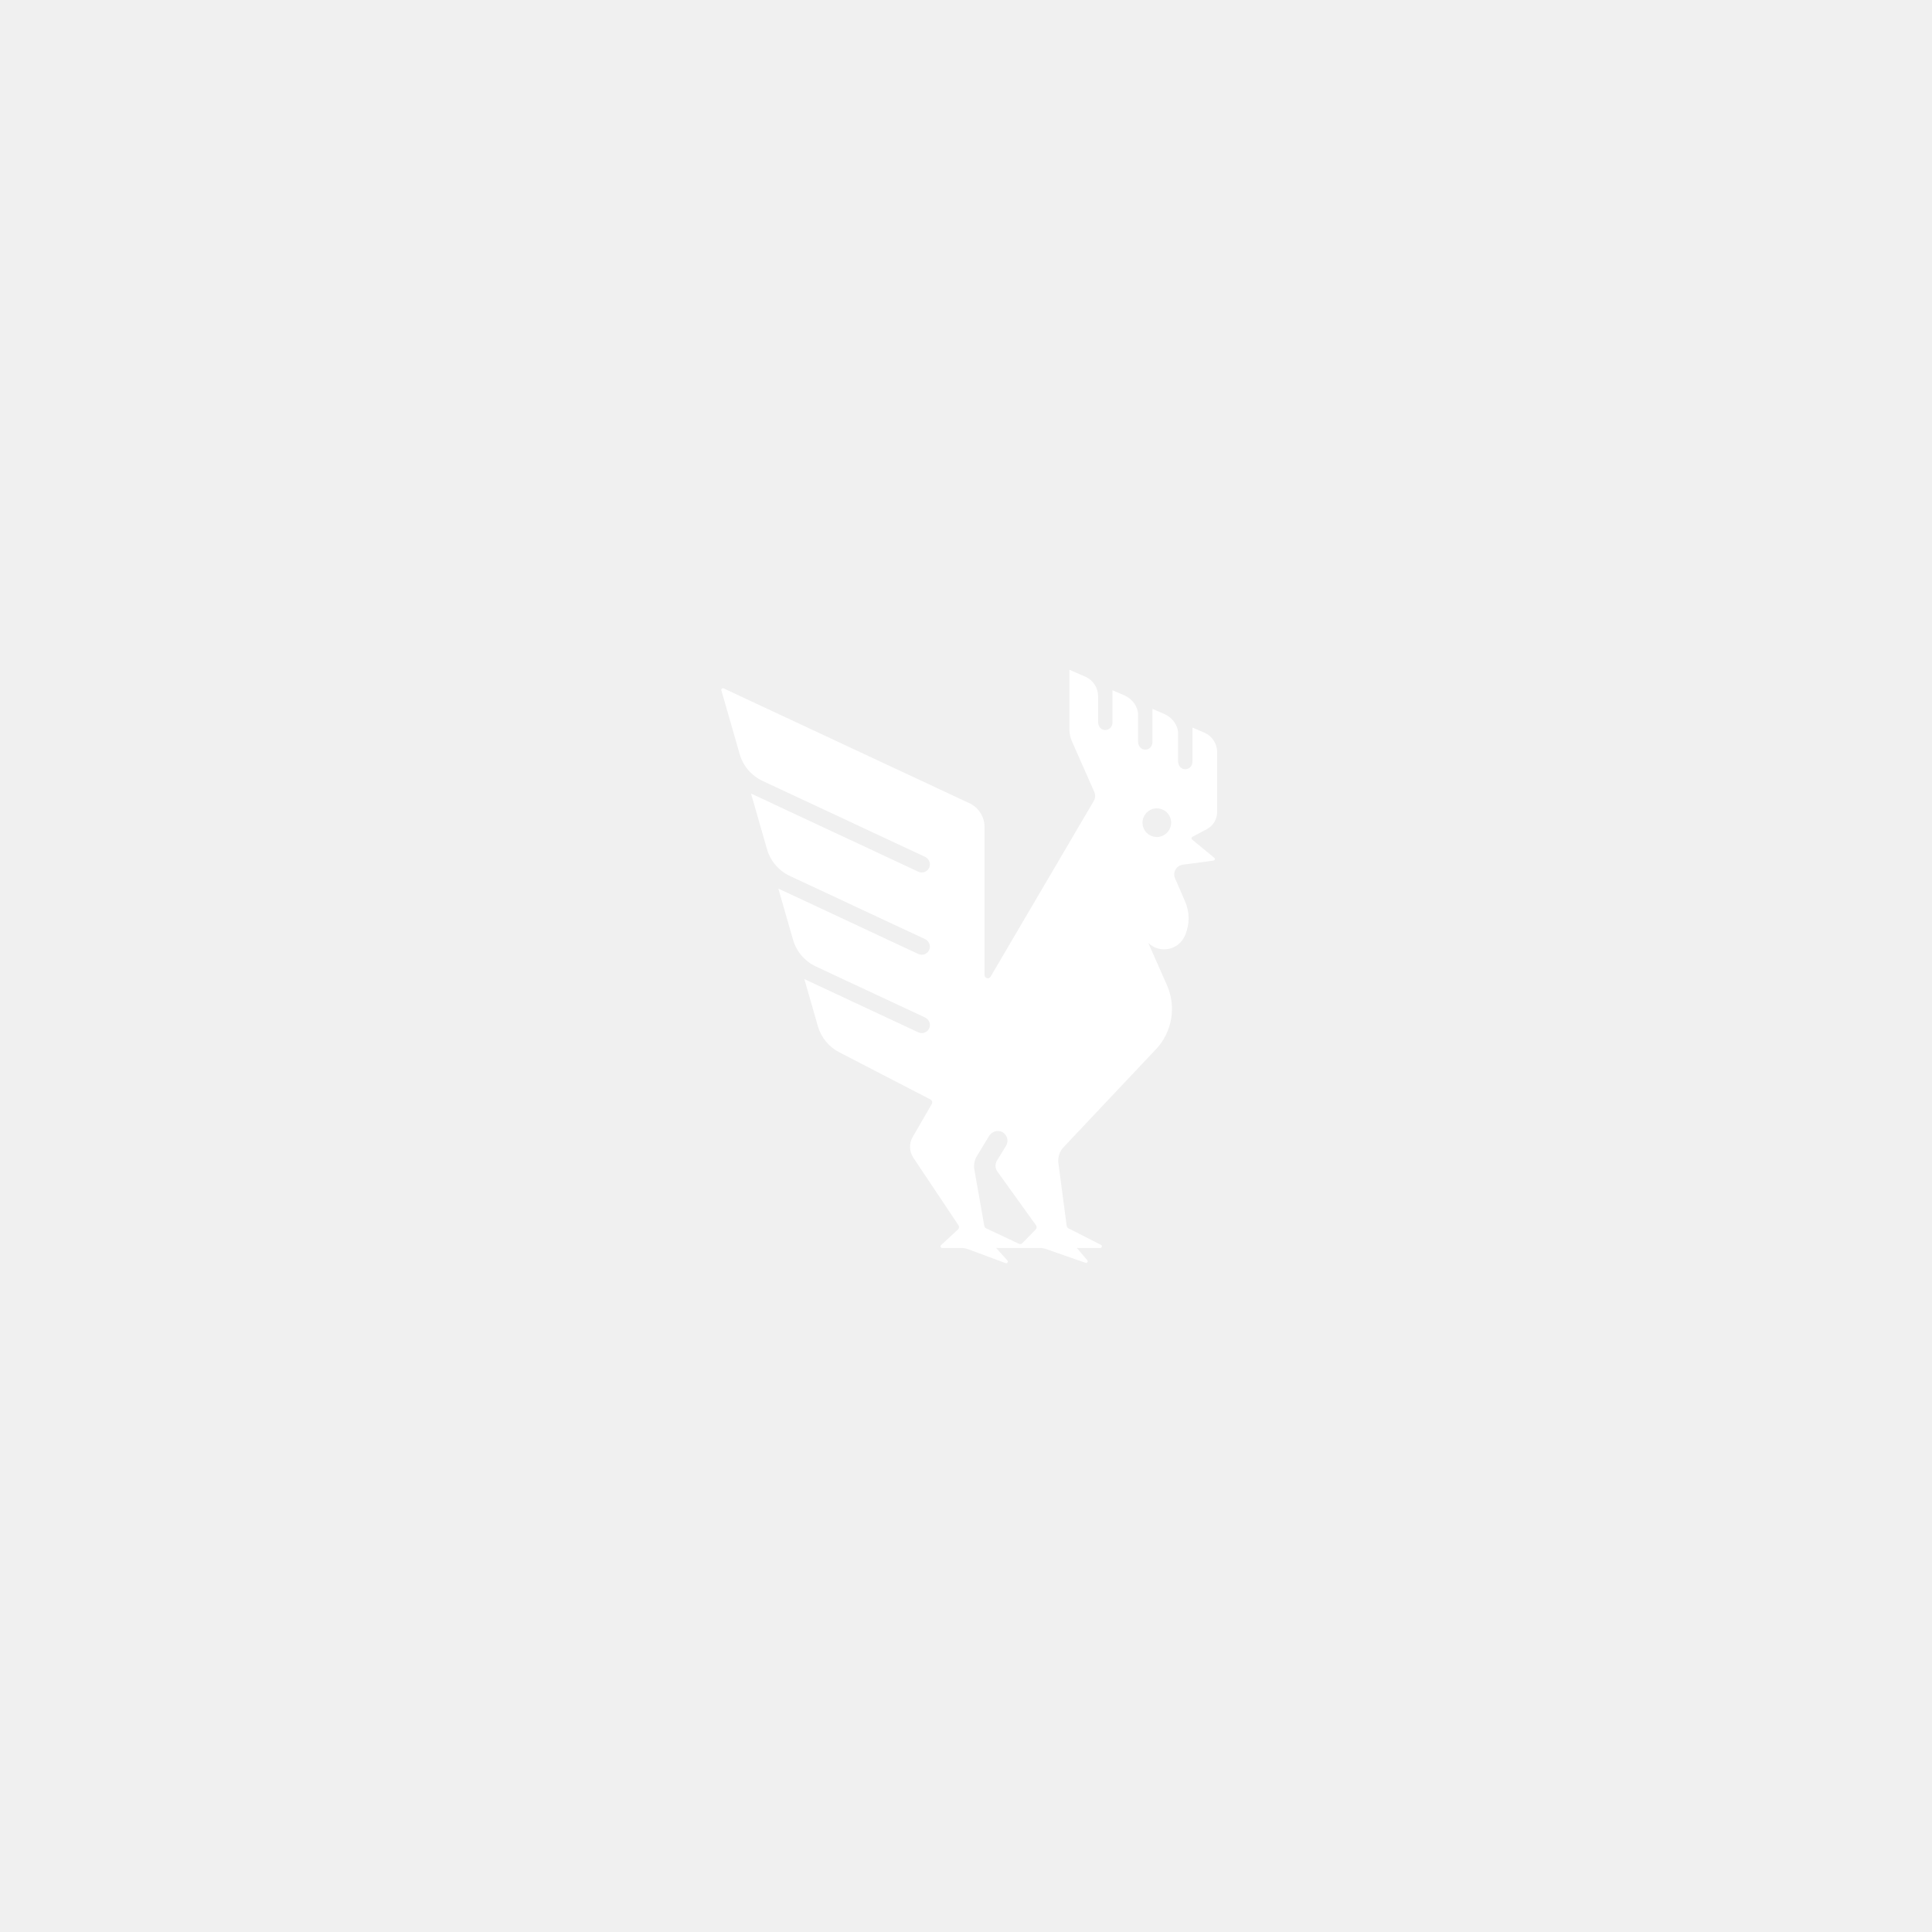
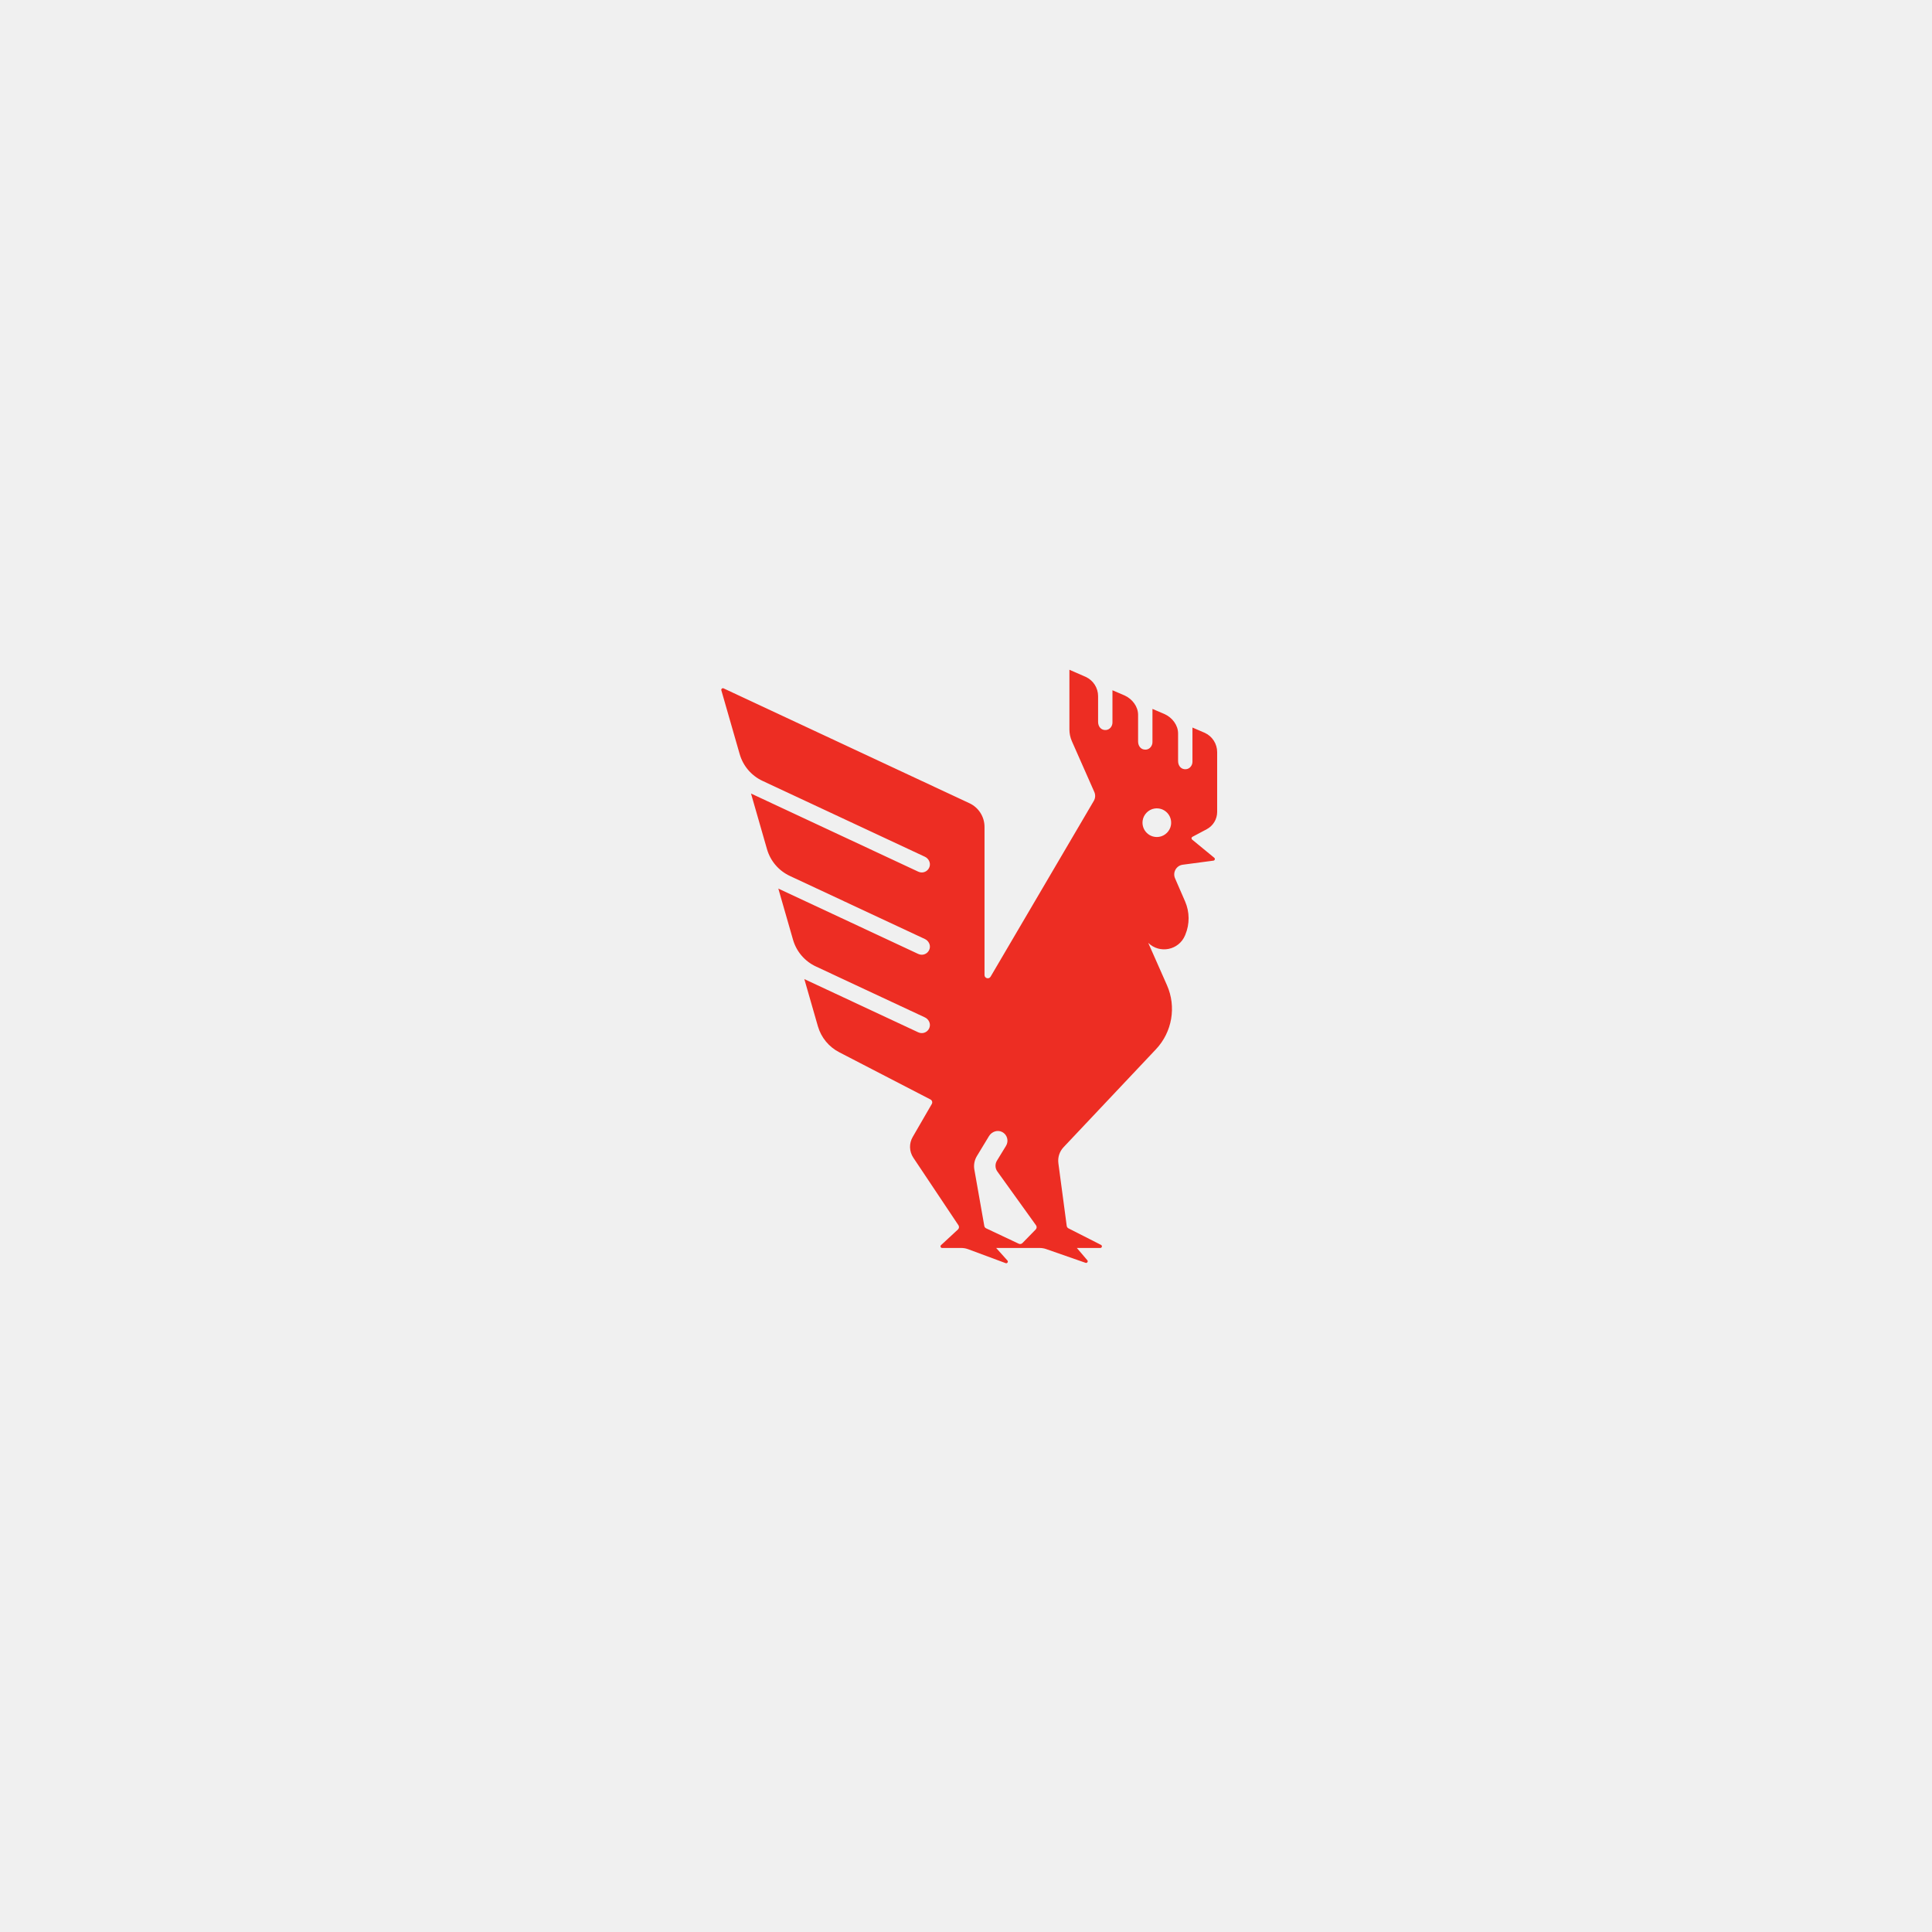
<svg xmlns="http://www.w3.org/2000/svg" width="300" height="300" viewBox="0 0 300 300" fill="none">
-   <path d="M185.152 129.945L187.386 128.757C188.379 128.229 189 127.196 189 126.07V116.791C189 115.509 188.257 114.345 187.097 113.803L185.164 112.973V118.28C185.164 118.856 184.752 119.383 184.18 119.44C183.421 119.517 182.933 118.923 182.933 118.18V113.892C182.933 112.611 182.039 111.446 180.877 110.904L178.953 110.078V115.236C178.953 115.812 178.542 116.34 177.969 116.397C177.21 116.474 176.722 115.88 176.722 115.136V110.997C176.722 109.715 175.828 108.551 174.666 108.009L172.742 107.183V112.193C172.742 112.769 172.331 113.296 171.758 113.353C170.999 113.431 170.511 112.837 170.511 112.093V108.101C170.511 106.82 169.768 105.655 168.608 105.113L166.057 104V113.262C166.057 113.897 166.189 114.525 166.446 115.106L169.924 122.977C170.122 123.424 170.093 123.939 169.845 124.361L153.819 151.657C153.557 152.103 152.875 151.917 152.875 151.4V128.4C152.875 126.824 151.963 125.392 150.536 124.725L112.361 106.89C112.164 106.798 111.95 106.981 112.01 107.19L114.859 117.105C115.386 118.935 116.678 120.449 118.404 121.255L143.614 133.034C144.184 133.301 144.523 133.936 144.353 134.542C144.19 135.125 143.673 135.475 143.129 135.475C142.95 135.475 142.767 135.437 142.594 135.356L116.616 123.219L119.1 131.863C119.626 133.693 120.919 135.207 122.645 136.014L143.614 145.81C144.184 146.077 144.523 146.712 144.353 147.318C144.19 147.901 143.673 148.251 143.129 148.251C142.95 148.251 142.767 148.213 142.594 148.132L120.858 137.978L123.14 145.919C123.666 147.75 124.958 149.264 126.684 150.07L143.614 157.98C144.184 158.246 144.523 158.882 144.353 159.488C144.19 160.07 143.673 160.42 143.129 160.42C142.95 160.42 142.767 160.382 142.594 160.302L124.897 152.033L127.001 159.356C127.507 161.115 128.721 162.584 130.352 163.412L144.482 170.725C144.738 170.857 144.833 171.178 144.687 171.429L141.719 176.555C141.138 177.558 141.178 178.805 141.822 179.768L148.826 190.255C148.966 190.462 148.935 190.741 148.751 190.912L146.122 193.345C145.953 193.501 146.064 193.785 146.294 193.785H149.27C149.632 193.785 149.991 193.849 150.33 193.975L156.155 196.14C156.403 196.232 156.608 195.93 156.432 195.733L154.684 193.785H161.448C161.789 193.785 162.128 193.843 162.451 193.956L168.562 196.089C168.822 196.18 169.02 195.849 168.816 195.663L167.215 193.785H170.85C171.117 193.785 171.203 193.427 170.965 193.306L165.912 190.738C165.763 190.662 165.661 190.518 165.639 190.353L164.345 180.628C164.225 179.728 164.513 178.823 165.13 178.158L179.496 162.929C182.016 160.257 182.69 156.334 181.203 152.975L178.299 146.409L178.302 146.412C180.083 148.15 183.056 147.543 184.013 145.246L184.06 145.132C184.748 143.477 184.734 141.614 184.02 139.972L182.461 136.387C182.058 135.46 182.655 134.405 183.656 134.273L188.421 133.64C188.641 133.611 188.72 133.334 188.549 133.194L185.109 130.365C184.97 130.25 184.992 130.03 185.152 129.945V129.945ZM160.824 190.912L158.767 193.018C158.617 193.173 158.384 193.215 158.188 193.122L153.125 190.734C152.968 190.66 152.86 190.511 152.838 190.34L151.281 181.52C151.182 180.827 151.326 180.122 151.687 179.523L153.572 176.414C153.998 175.708 154.908 175.396 155.634 175.785C156.409 176.2 156.668 177.172 156.22 177.914L154.802 180.233C154.494 180.743 154.511 181.386 154.848 181.878L160.88 190.272C161.017 190.473 160.993 190.739 160.824 190.912ZM179.984 129.944C178.481 130.174 177.204 128.898 177.434 127.394C177.578 126.457 178.343 125.692 179.28 125.548C180.783 125.318 182.06 126.594 181.83 128.098C181.686 129.034 180.92 129.8 179.984 129.944V129.944Z" fill="white" />
+   <path d="M185.152 129.945L187.386 128.757C188.379 128.229 189 127.196 189 126.07V116.791C189 115.509 188.257 114.345 187.097 113.803L185.164 112.973V118.28C185.164 118.856 184.752 119.383 184.18 119.44C183.421 119.517 182.933 118.923 182.933 118.18V113.892C182.933 112.611 182.039 111.446 180.877 110.904L178.953 110.078V115.236C178.953 115.812 178.542 116.34 177.969 116.397C177.21 116.474 176.722 115.88 176.722 115.136V110.997C176.722 109.715 175.828 108.551 174.666 108.009L172.742 107.183V112.193C172.742 112.769 172.331 113.296 171.758 113.353C170.999 113.431 170.511 112.837 170.511 112.093V108.101C170.511 106.82 169.768 105.655 168.608 105.113L166.057 104V113.262C166.057 113.897 166.189 114.525 166.446 115.106L169.924 122.977C170.122 123.424 170.093 123.939 169.845 124.361L153.819 151.657C153.557 152.103 152.875 151.917 152.875 151.4V128.4C152.875 126.824 151.963 125.392 150.536 124.725L112.361 106.89C112.164 106.798 111.95 106.981 112.01 107.19L114.859 117.105C115.386 118.935 116.678 120.449 118.404 121.255L143.614 133.034C144.184 133.301 144.523 133.936 144.353 134.542C144.19 135.125 143.673 135.475 143.129 135.475C142.95 135.475 142.767 135.437 142.594 135.356L116.616 123.219L119.1 131.863C119.626 133.693 120.919 135.207 122.645 136.014L143.614 145.81C144.184 146.077 144.523 146.712 144.353 147.318C144.19 147.901 143.673 148.251 143.129 148.251C142.95 148.251 142.767 148.213 142.594 148.132L120.858 137.978L123.14 145.919C123.666 147.75 124.958 149.264 126.684 150.07L143.614 157.98C144.184 158.246 144.523 158.882 144.353 159.488C144.19 160.07 143.673 160.42 143.129 160.42C142.95 160.42 142.767 160.382 142.594 160.302L124.897 152.033L127.001 159.356C127.507 161.115 128.721 162.584 130.352 163.412L144.482 170.725C144.738 170.857 144.833 171.178 144.687 171.429L141.719 176.555C141.138 177.558 141.178 178.805 141.822 179.768L148.826 190.255C148.966 190.462 148.935 190.741 148.751 190.912L146.122 193.345C145.953 193.501 146.064 193.785 146.294 193.785H149.27C149.632 193.785 149.991 193.849 150.33 193.975L156.155 196.14C156.403 196.232 156.608 195.93 156.432 195.733L154.684 193.785H161.448C161.789 193.785 162.128 193.843 162.451 193.956L168.562 196.089C168.822 196.18 169.02 195.849 168.816 195.663L167.215 193.785H170.85C171.117 193.785 171.203 193.427 170.965 193.306L165.912 190.738C165.763 190.662 165.661 190.518 165.639 190.353L164.345 180.628C164.225 179.728 164.513 178.823 165.13 178.158L179.496 162.929C182.016 160.257 182.69 156.334 181.203 152.975L178.299 146.409L178.302 146.412C180.083 148.15 183.056 147.543 184.013 145.246L184.06 145.132C184.748 143.477 184.734 141.614 184.02 139.972L182.461 136.387C182.058 135.46 182.655 134.405 183.656 134.273L188.421 133.64C188.641 133.611 188.72 133.334 188.549 133.194L185.109 130.365C184.97 130.25 184.992 130.03 185.152 129.945V129.945ZM160.824 190.912L158.767 193.018C158.617 193.173 158.384 193.215 158.188 193.122L153.125 190.734C152.968 190.66 152.86 190.511 152.838 190.34L151.281 181.52C151.182 180.827 151.326 180.122 151.687 179.523L153.572 176.414C153.998 175.708 154.908 175.396 155.634 175.785C156.409 176.2 156.668 177.172 156.22 177.914L154.802 180.233C154.494 180.743 154.511 181.386 154.848 181.878L160.88 190.272C161.017 190.473 160.993 190.739 160.824 190.912ZM179.984 129.944C178.481 130.174 177.204 128.898 177.434 127.394C177.578 126.457 178.343 125.692 179.28 125.548C180.783 125.318 182.06 126.594 181.83 128.098C181.686 129.034 180.92 129.8 179.984 129.944V129.944Z" fill="#ED2D23" />
</svg>
